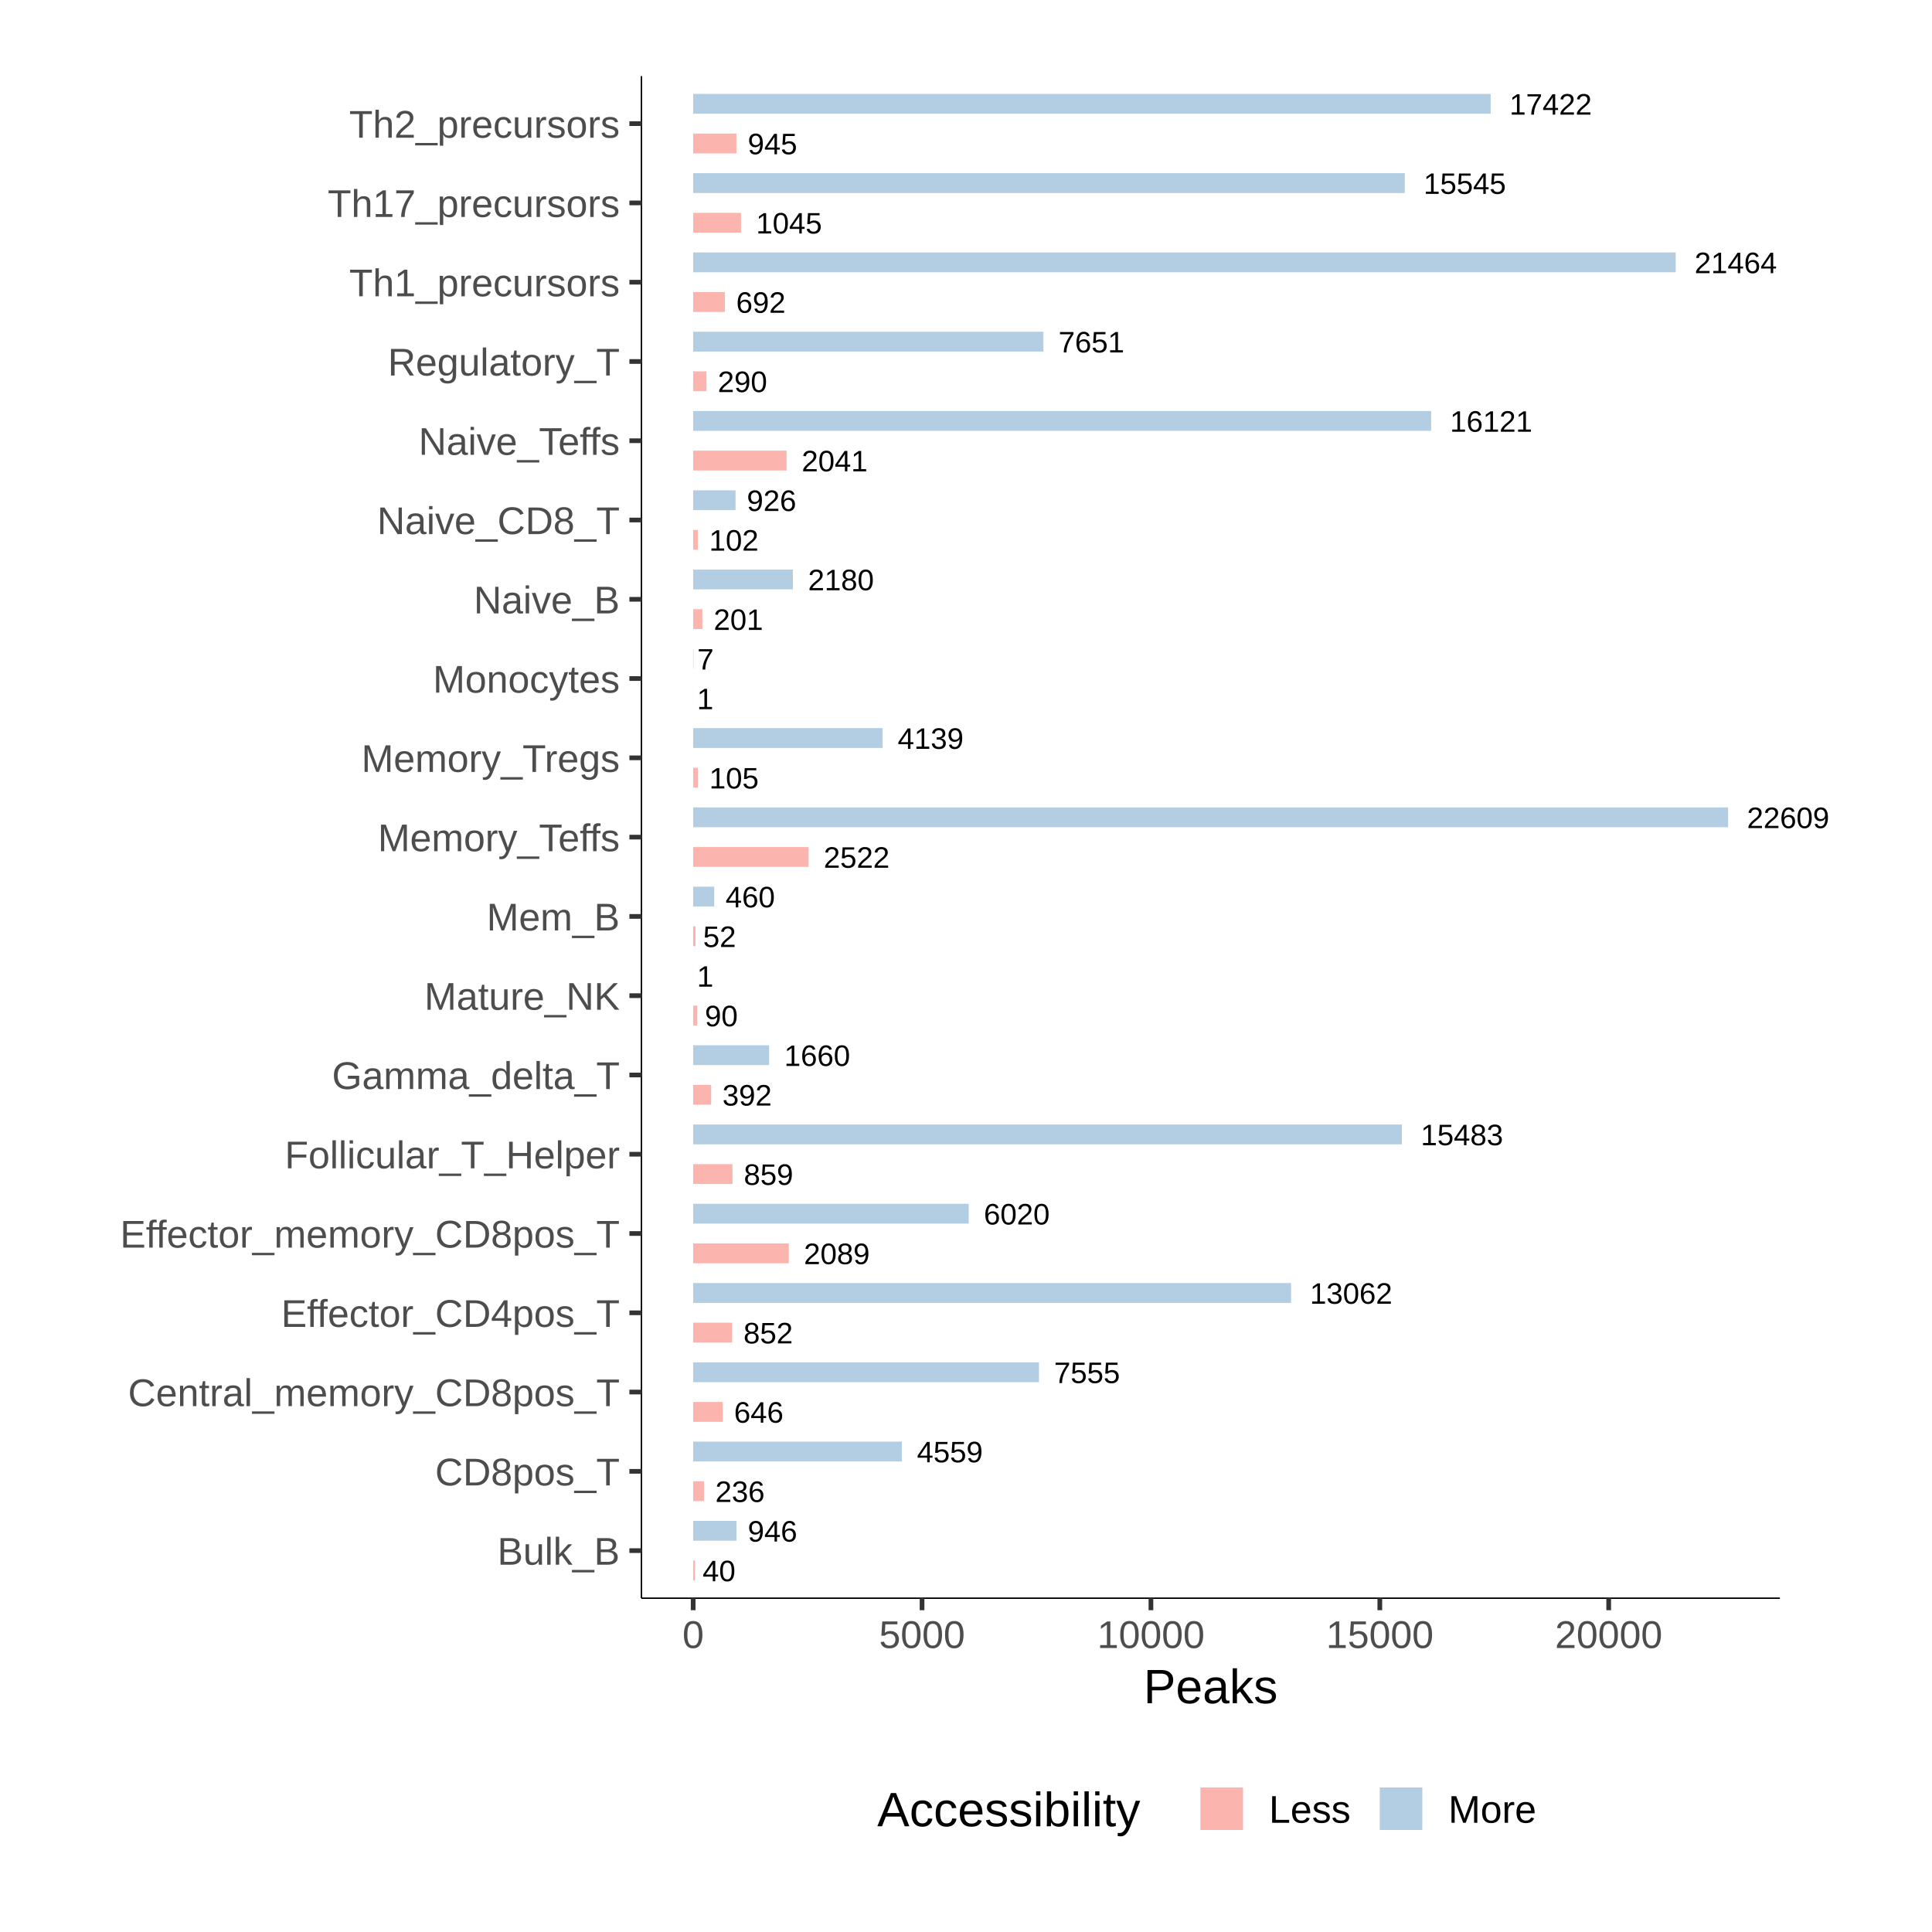
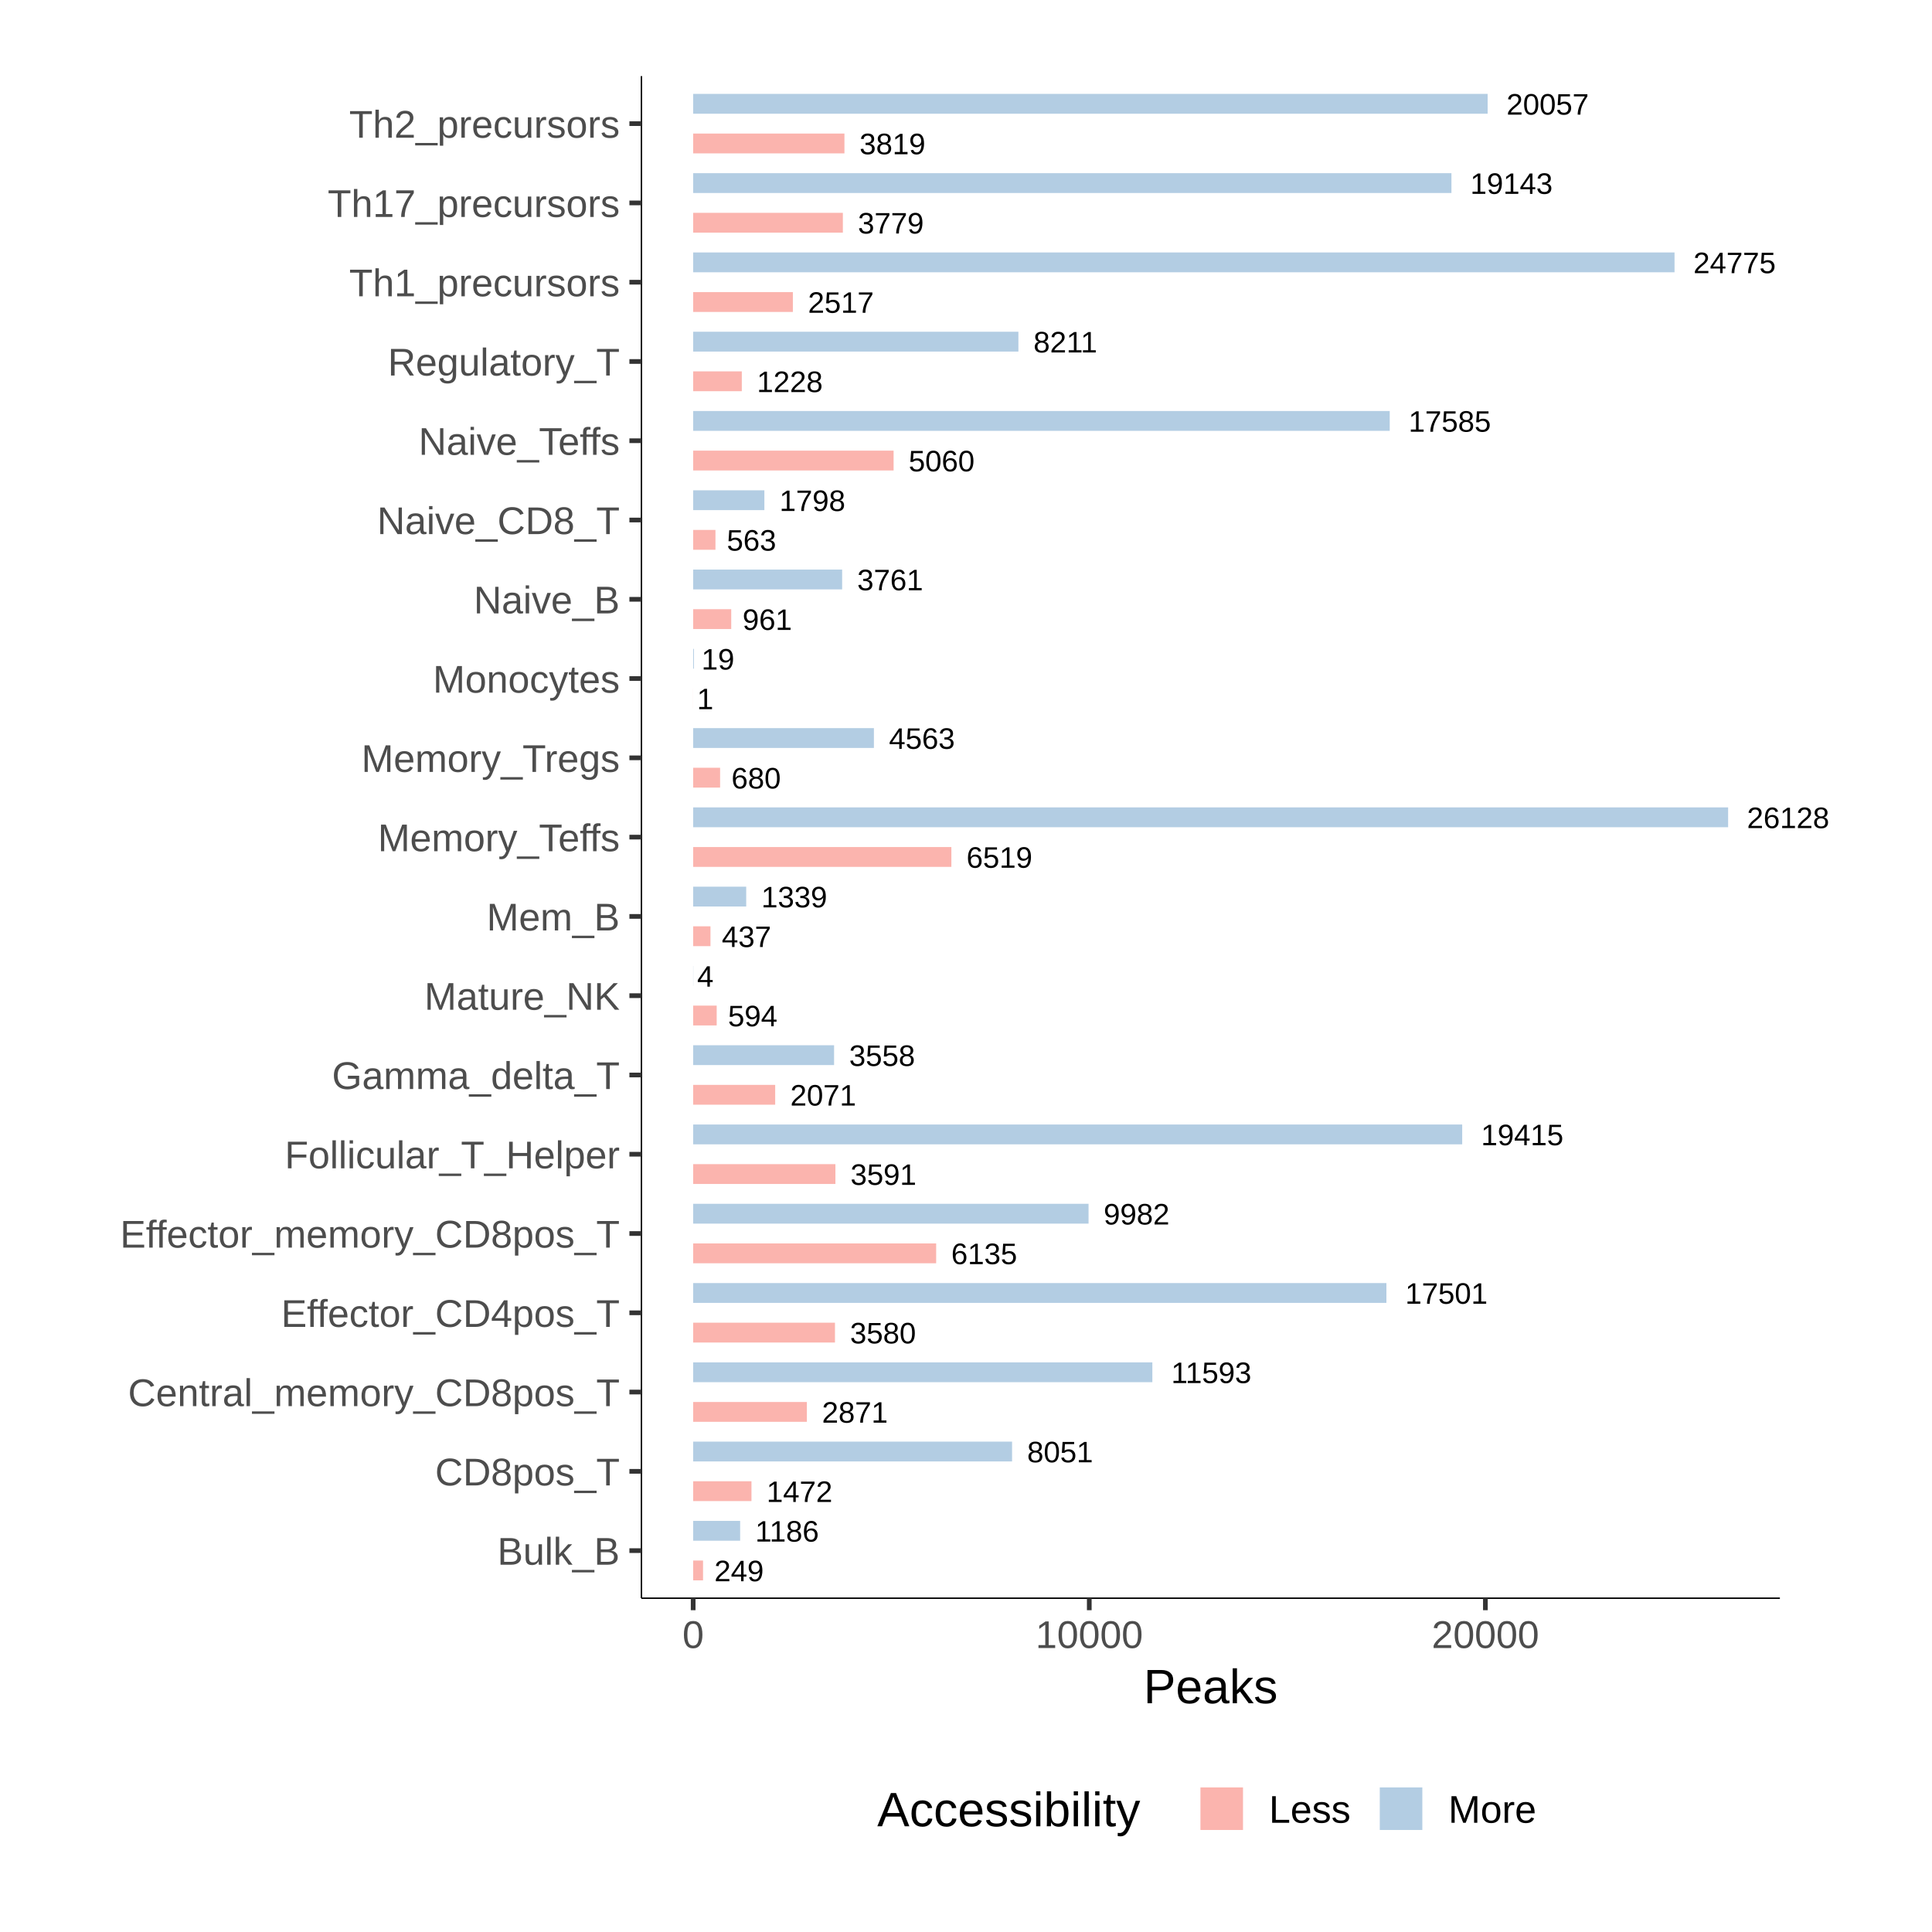
<svg xmlns="http://www.w3.org/2000/svg" class="svglite" width="720.00pt" height="720.00pt" viewBox="0 0 720.00 720.00">
  <defs>
    <style type="text/css">
    .svglite line, .svglite polyline, .svglite polygon, .svglite path, .svglite rect, .svglite circle {
      fill: none;
      stroke: #000000;
      stroke-linecap: round;
      stroke-linejoin: round;
      stroke-miterlimit: 10.00;
    }
  </style>
  </defs>
  <rect width="100%" height="100%" style="stroke: none; fill: #FFFFFF;" />
  <defs>
    <clipPath id="cpMC4wMHw3MjAuMDB8MC4wMHw3MjAuMDA=">
      <rect x="0.00" y="0.00" width="720.00" height="720.00" />
    </clipPath>
  </defs>
  <g clip-path="url(#cpMC4wMHw3MjAuMDB8MC4wMHw3MjAuMDA=)">
    <rect x="0.00" y="0.00" width="720.00" height="720.00" style="stroke-width: 1.75; stroke: #FFFFFF; fill: #FFFFFF;" />
    <rect x="239.04" y="28.35" width="424.27" height="567.25" style="stroke-width: 1.75; stroke: none; fill: #FFFFFF;" />
-     <rect x="258.32" y="581.57" width="0.68" height="7.39" style="stroke-width: 1.07; stroke: none; stroke-linecap: square; stroke-linejoin: miter; fill: #FBB4AE;" />
-     <rect x="258.32" y="566.79" width="16.14" height="7.39" style="stroke-width: 1.07; stroke: none; stroke-linecap: square; stroke-linejoin: miter; fill: #B3CDE3;" />
-     <rect x="258.32" y="552.02" width="4.03" height="7.39" style="stroke-width: 1.07; stroke: none; stroke-linecap: square; stroke-linejoin: miter; fill: #FBB4AE;" />
-     <rect x="258.32" y="537.25" width="77.77" height="7.39" style="stroke-width: 1.07; stroke: none; stroke-linecap: square; stroke-linejoin: miter; fill: #B3CDE3;" />
-     <rect x="258.32" y="522.48" width="11.02" height="7.39" style="stroke-width: 1.07; stroke: none; stroke-linecap: square; stroke-linejoin: miter; fill: #FBB4AE;" />
-     <rect x="258.32" y="507.71" width="128.88" height="7.39" style="stroke-width: 1.07; stroke: none; stroke-linecap: square; stroke-linejoin: miter; fill: #B3CDE3;" />
-     <rect x="258.32" y="492.93" width="14.53" height="7.39" style="stroke-width: 1.07; stroke: none; stroke-linecap: square; stroke-linejoin: miter; fill: #FBB4AE;" />
-     <rect x="258.32" y="478.16" width="222.83" height="7.39" style="stroke-width: 1.07; stroke: none; stroke-linecap: square; stroke-linejoin: miter; fill: #B3CDE3;" />
-     <rect x="258.32" y="463.39" width="35.64" height="7.39" style="stroke-width: 1.07; stroke: none; stroke-linecap: square; stroke-linejoin: miter; fill: #FBB4AE;" />
-     <rect x="258.32" y="448.62" width="102.70" height="7.39" style="stroke-width: 1.07; stroke: none; stroke-linecap: square; stroke-linejoin: miter; fill: #B3CDE3;" />
-     <rect x="258.32" y="433.84" width="14.65" height="7.39" style="stroke-width: 1.07; stroke: none; stroke-linecap: square; stroke-linejoin: miter; fill: #FBB4AE;" />
-     <rect x="258.32" y="419.07" width="264.13" height="7.39" style="stroke-width: 1.07; stroke: none; stroke-linecap: square; stroke-linejoin: miter; fill: #B3CDE3;" />
-     <rect x="258.32" y="404.30" width="6.69" height="7.39" style="stroke-width: 1.07; stroke: none; stroke-linecap: square; stroke-linejoin: miter; fill: #FBB4AE;" />
-     <rect x="258.32" y="389.53" width="28.32" height="7.39" style="stroke-width: 1.07; stroke: none; stroke-linecap: square; stroke-linejoin: miter; fill: #B3CDE3;" />
-     <rect x="258.32" y="374.76" width="1.54" height="7.39" style="stroke-width: 1.07; stroke: none; stroke-linecap: square; stroke-linejoin: miter; fill: #FBB4AE;" />
-     <rect x="258.32" y="359.98" width="0.017" height="7.39" style="stroke-width: 1.07; stroke: none; stroke-linecap: square; stroke-linejoin: miter; fill: #B3CDE3;" />
-     <rect x="258.32" y="345.21" width="0.89" height="7.39" style="stroke-width: 1.07; stroke: none; stroke-linecap: square; stroke-linejoin: miter; fill: #FBB4AE;" />
-     <rect x="258.32" y="330.44" width="7.85" height="7.39" style="stroke-width: 1.07; stroke: none; stroke-linecap: square; stroke-linejoin: miter; fill: #B3CDE3;" />
-     <rect x="258.32" y="315.67" width="43.02" height="7.39" style="stroke-width: 1.07; stroke: none; stroke-linecap: square; stroke-linejoin: miter; fill: #FBB4AE;" />
+     <rect x="258.32" y="581.57" width="3.68" height="7.39" style="stroke-width: 1.07; stroke: none; stroke-linecap: square; stroke-linejoin: miter; fill: #FBB4AE;" />
+     <rect x="258.32" y="566.79" width="17.51" height="7.39" style="stroke-width: 1.07; stroke: none; stroke-linecap: square; stroke-linejoin: miter; fill: #B3CDE3;" />
+     <rect x="258.32" y="552.02" width="21.73" height="7.39" style="stroke-width: 1.07; stroke: none; stroke-linecap: square; stroke-linejoin: miter; fill: #FBB4AE;" />
+     <rect x="258.32" y="537.25" width="118.85" height="7.39" style="stroke-width: 1.07; stroke: none; stroke-linecap: square; stroke-linejoin: miter; fill: #B3CDE3;" />
+     <rect x="258.32" y="522.48" width="42.38" height="7.39" style="stroke-width: 1.07; stroke: none; stroke-linecap: square; stroke-linejoin: miter; fill: #FBB4AE;" />
+     <rect x="258.32" y="507.71" width="171.13" height="7.39" style="stroke-width: 1.07; stroke: none; stroke-linecap: square; stroke-linejoin: miter; fill: #B3CDE3;" />
+     <rect x="258.32" y="492.93" width="52.85" height="7.39" style="stroke-width: 1.07; stroke: none; stroke-linecap: square; stroke-linejoin: miter; fill: #FBB4AE;" />
+     <rect x="258.32" y="478.16" width="258.35" height="7.39" style="stroke-width: 1.07; stroke: none; stroke-linecap: square; stroke-linejoin: miter; fill: #B3CDE3;" />
+     <rect x="258.32" y="463.39" width="90.56" height="7.39" style="stroke-width: 1.07; stroke: none; stroke-linecap: square; stroke-linejoin: miter; fill: #FBB4AE;" />
+     <rect x="258.32" y="448.62" width="147.35" height="7.39" style="stroke-width: 1.07; stroke: none; stroke-linecap: square; stroke-linejoin: miter; fill: #B3CDE3;" />
+     <rect x="258.32" y="433.84" width="53.01" height="7.39" style="stroke-width: 1.07; stroke: none; stroke-linecap: square; stroke-linejoin: miter; fill: #FBB4AE;" />
+     <rect x="258.32" y="419.07" width="286.60" height="7.39" style="stroke-width: 1.07; stroke: none; stroke-linecap: square; stroke-linejoin: miter; fill: #B3CDE3;" />
+     <rect x="258.32" y="404.30" width="30.57" height="7.39" style="stroke-width: 1.07; stroke: none; stroke-linecap: square; stroke-linejoin: miter; fill: #FBB4AE;" />
+     <rect x="258.32" y="389.53" width="52.52" height="7.39" style="stroke-width: 1.07; stroke: none; stroke-linecap: square; stroke-linejoin: miter; fill: #B3CDE3;" />
+     <rect x="258.32" y="374.76" width="8.77" height="7.39" style="stroke-width: 1.07; stroke: none; stroke-linecap: square; stroke-linejoin: miter; fill: #FBB4AE;" />
+     <rect x="258.32" y="359.98" width="0.059" height="7.39" style="stroke-width: 1.07; stroke: none; stroke-linecap: square; stroke-linejoin: miter; fill: #B3CDE3;" />
+     <rect x="258.32" y="345.21" width="6.45" height="7.39" style="stroke-width: 1.07; stroke: none; stroke-linecap: square; stroke-linejoin: miter; fill: #FBB4AE;" />
+     <rect x="258.32" y="330.44" width="19.77" height="7.39" style="stroke-width: 1.07; stroke: none; stroke-linecap: square; stroke-linejoin: miter; fill: #B3CDE3;" />
+     <rect x="258.32" y="315.67" width="96.23" height="7.39" style="stroke-width: 1.07; stroke: none; stroke-linecap: square; stroke-linejoin: miter; fill: #FBB4AE;" />
    <rect x="258.32" y="300.89" width="385.70" height="7.39" style="stroke-width: 1.07; stroke: none; stroke-linecap: square; stroke-linejoin: miter; fill: #B3CDE3;" />
-     <rect x="258.32" y="286.12" width="1.79" height="7.39" style="stroke-width: 1.07; stroke: none; stroke-linecap: square; stroke-linejoin: miter; fill: #FBB4AE;" />
-     <rect x="258.32" y="271.35" width="70.61" height="7.39" style="stroke-width: 1.07; stroke: none; stroke-linecap: square; stroke-linejoin: miter; fill: #B3CDE3;" />
-     <rect x="258.32" y="256.58" width="0.017" height="7.39" style="stroke-width: 1.07; stroke: none; stroke-linecap: square; stroke-linejoin: miter; fill: #FBB4AE;" />
-     <rect x="258.32" y="241.81" width="0.12" height="7.39" style="stroke-width: 1.07; stroke: none; stroke-linecap: square; stroke-linejoin: miter; fill: #B3CDE3;" />
-     <rect x="258.32" y="227.03" width="3.43" height="7.39" style="stroke-width: 1.07; stroke: none; stroke-linecap: square; stroke-linejoin: miter; fill: #FBB4AE;" />
-     <rect x="258.32" y="212.26" width="37.19" height="7.39" style="stroke-width: 1.07; stroke: none; stroke-linecap: square; stroke-linejoin: miter; fill: #B3CDE3;" />
-     <rect x="258.32" y="197.49" width="1.74" height="7.39" style="stroke-width: 1.07; stroke: none; stroke-linecap: square; stroke-linejoin: miter; fill: #FBB4AE;" />
-     <rect x="258.32" y="182.72" width="15.80" height="7.39" style="stroke-width: 1.07; stroke: none; stroke-linecap: square; stroke-linejoin: miter; fill: #B3CDE3;" />
-     <rect x="258.32" y="167.94" width="34.82" height="7.39" style="stroke-width: 1.07; stroke: none; stroke-linecap: square; stroke-linejoin: miter; fill: #FBB4AE;" />
-     <rect x="258.32" y="153.17" width="275.02" height="7.39" style="stroke-width: 1.07; stroke: none; stroke-linecap: square; stroke-linejoin: miter; fill: #B3CDE3;" />
-     <rect x="258.32" y="138.40" width="4.95" height="7.39" style="stroke-width: 1.07; stroke: none; stroke-linecap: square; stroke-linejoin: miter; fill: #FBB4AE;" />
-     <rect x="258.32" y="123.63" width="130.52" height="7.39" style="stroke-width: 1.07; stroke: none; stroke-linecap: square; stroke-linejoin: miter; fill: #B3CDE3;" />
-     <rect x="258.32" y="108.86" width="11.81" height="7.39" style="stroke-width: 1.07; stroke: none; stroke-linecap: square; stroke-linejoin: miter; fill: #FBB4AE;" />
-     <rect x="258.32" y="94.08" width="366.17" height="7.39" style="stroke-width: 1.07; stroke: none; stroke-linecap: square; stroke-linejoin: miter; fill: #B3CDE3;" />
-     <rect x="258.32" y="79.31" width="17.83" height="7.39" style="stroke-width: 1.07; stroke: none; stroke-linecap: square; stroke-linejoin: miter; fill: #FBB4AE;" />
-     <rect x="258.32" y="64.54" width="265.19" height="7.39" style="stroke-width: 1.07; stroke: none; stroke-linecap: square; stroke-linejoin: miter; fill: #B3CDE3;" />
-     <rect x="258.32" y="49.77" width="16.12" height="7.39" style="stroke-width: 1.07; stroke: none; stroke-linecap: square; stroke-linejoin: miter; fill: #FBB4AE;" />
-     <rect x="258.32" y="34.99" width="297.21" height="7.39" style="stroke-width: 1.07; stroke: none; stroke-linecap: square; stroke-linejoin: miter; fill: #B3CDE3;" />
-     <text x="261.81" y="589.28" style="font-size: 11.04px; font-family: Arimo;" textLength="14.04px" lengthAdjust="spacingAndGlyphs">40</text>
-     <text x="278.67" y="574.51" style="font-size: 11.04px; font-family: Arimo;" textLength="21.06px" lengthAdjust="spacingAndGlyphs">946</text>
-     <text x="266.56" y="559.74" style="font-size: 11.04px; font-family: Arimo;" textLength="21.06px" lengthAdjust="spacingAndGlyphs">236</text>
-     <text x="341.71" y="544.96" style="font-size: 11.04px; font-family: Arimo;" textLength="28.08px" lengthAdjust="spacingAndGlyphs">4559</text>
-     <text x="273.56" y="530.19" style="font-size: 11.04px; font-family: Arimo;" textLength="21.06px" lengthAdjust="spacingAndGlyphs">646</text>
-     <text x="392.82" y="515.42" style="font-size: 11.04px; font-family: Arimo;" textLength="28.08px" lengthAdjust="spacingAndGlyphs">7555</text>
-     <text x="277.07" y="500.65" style="font-size: 11.04px; font-family: Arimo;" textLength="21.06px" lengthAdjust="spacingAndGlyphs">852</text>
-     <text x="488.17" y="485.87" style="font-size: 11.04px; font-family: Arimo;" textLength="35.10px" lengthAdjust="spacingAndGlyphs">13062</text>
-     <text x="299.58" y="471.10" style="font-size: 11.04px; font-family: Arimo;" textLength="28.08px" lengthAdjust="spacingAndGlyphs">2089</text>
-     <text x="366.64" y="456.33" style="font-size: 11.04px; font-family: Arimo;" textLength="28.08px" lengthAdjust="spacingAndGlyphs">6020</text>
-     <text x="277.19" y="441.56" style="font-size: 11.04px; font-family: Arimo;" textLength="21.06px" lengthAdjust="spacingAndGlyphs">859</text>
-     <text x="529.48" y="426.79" style="font-size: 11.04px; font-family: Arimo;" textLength="35.10px" lengthAdjust="spacingAndGlyphs">15483</text>
-     <text x="269.22" y="412.01" style="font-size: 11.04px; font-family: Arimo;" textLength="21.06px" lengthAdjust="spacingAndGlyphs">392</text>
-     <text x="292.26" y="397.24" style="font-size: 11.04px; font-family: Arimo;" textLength="28.08px" lengthAdjust="spacingAndGlyphs">1660</text>
-     <text x="262.67" y="382.47" style="font-size: 11.04px; font-family: Arimo;" textLength="14.04px" lengthAdjust="spacingAndGlyphs">90</text>
-     <text x="259.74" y="367.70" style="font-size: 11.04px; font-family: Arimo;" textLength="7.02px" lengthAdjust="spacingAndGlyphs">1</text>
-     <text x="262.02" y="352.92" style="font-size: 11.04px; font-family: Arimo;" textLength="14.04px" lengthAdjust="spacingAndGlyphs">52</text>
-     <text x="270.38" y="338.15" style="font-size: 11.04px; font-family: Arimo;" textLength="21.06px" lengthAdjust="spacingAndGlyphs">460</text>
-     <text x="306.96" y="323.38" style="font-size: 11.04px; font-family: Arimo;" textLength="28.08px" lengthAdjust="spacingAndGlyphs">2522</text>
-     <text x="651.04" y="308.61" style="font-size: 11.04px; font-family: Arimo;" textLength="35.10px" lengthAdjust="spacingAndGlyphs">22609</text>
-     <text x="264.33" y="293.84" style="font-size: 11.04px; font-family: Arimo;" textLength="21.06px" lengthAdjust="spacingAndGlyphs">105</text>
-     <text x="334.55" y="279.06" style="font-size: 11.04px; font-family: Arimo;" textLength="28.08px" lengthAdjust="spacingAndGlyphs">4139</text>
+     <rect x="258.32" y="286.12" width="10.04" height="7.39" style="stroke-width: 1.07; stroke: none; stroke-linecap: square; stroke-linejoin: miter; fill: #FBB4AE;" />
+     <rect x="258.32" y="271.35" width="67.36" height="7.39" style="stroke-width: 1.07; stroke: none; stroke-linecap: square; stroke-linejoin: miter; fill: #B3CDE3;" />
+     <rect x="258.32" y="256.58" width="0.015" height="7.39" style="stroke-width: 1.07; stroke: none; stroke-linecap: square; stroke-linejoin: miter; fill: #FBB4AE;" />
+     <rect x="258.32" y="241.81" width="0.28" height="7.39" style="stroke-width: 1.07; stroke: none; stroke-linecap: square; stroke-linejoin: miter; fill: #B3CDE3;" />
+     <rect x="258.32" y="227.03" width="14.19" height="7.39" style="stroke-width: 1.07; stroke: none; stroke-linecap: square; stroke-linejoin: miter; fill: #FBB4AE;" />
+     <rect x="258.32" y="212.26" width="55.52" height="7.39" style="stroke-width: 1.07; stroke: none; stroke-linecap: square; stroke-linejoin: miter; fill: #B3CDE3;" />
+     <rect x="258.32" y="197.49" width="8.31" height="7.39" style="stroke-width: 1.07; stroke: none; stroke-linecap: square; stroke-linejoin: miter; fill: #FBB4AE;" />
+     <rect x="258.32" y="182.72" width="26.54" height="7.39" style="stroke-width: 1.07; stroke: none; stroke-linecap: square; stroke-linejoin: miter; fill: #B3CDE3;" />
+     <rect x="258.32" y="167.94" width="74.70" height="7.39" style="stroke-width: 1.07; stroke: none; stroke-linecap: square; stroke-linejoin: miter; fill: #FBB4AE;" />
+     <rect x="258.32" y="153.17" width="259.59" height="7.39" style="stroke-width: 1.07; stroke: none; stroke-linecap: square; stroke-linejoin: miter; fill: #B3CDE3;" />
+     <rect x="258.32" y="138.40" width="18.13" height="7.39" style="stroke-width: 1.07; stroke: none; stroke-linecap: square; stroke-linejoin: miter; fill: #FBB4AE;" />
+     <rect x="258.32" y="123.63" width="121.21" height="7.39" style="stroke-width: 1.07; stroke: none; stroke-linecap: square; stroke-linejoin: miter; fill: #B3CDE3;" />
+     <rect x="258.32" y="108.86" width="37.16" height="7.39" style="stroke-width: 1.07; stroke: none; stroke-linecap: square; stroke-linejoin: miter; fill: #FBB4AE;" />
+     <rect x="258.32" y="94.08" width="365.73" height="7.39" style="stroke-width: 1.07; stroke: none; stroke-linecap: square; stroke-linejoin: miter; fill: #B3CDE3;" />
+     <rect x="258.32" y="79.31" width="55.79" height="7.39" style="stroke-width: 1.07; stroke: none; stroke-linecap: square; stroke-linejoin: miter; fill: #FBB4AE;" />
+     <rect x="258.32" y="64.54" width="282.59" height="7.39" style="stroke-width: 1.07; stroke: none; stroke-linecap: square; stroke-linejoin: miter; fill: #B3CDE3;" />
+     <rect x="258.32" y="49.77" width="56.38" height="7.39" style="stroke-width: 1.07; stroke: none; stroke-linecap: square; stroke-linejoin: miter; fill: #FBB4AE;" />
+     <rect x="258.32" y="34.99" width="296.08" height="7.39" style="stroke-width: 1.07; stroke: none; stroke-linecap: square; stroke-linejoin: miter; fill: #B3CDE3;" />
+     <text x="266.21" y="589.28" style="font-size: 11.04px; font-family: Arimo;" textLength="21.06px" lengthAdjust="spacingAndGlyphs">249</text>
+     <text x="281.45" y="574.51" style="font-size: 11.04px; font-family: Arimo;" textLength="28.08px" lengthAdjust="spacingAndGlyphs">1186</text>
+     <text x="285.67" y="559.74" style="font-size: 11.04px; font-family: Arimo;" textLength="28.08px" lengthAdjust="spacingAndGlyphs">1472</text>
+     <text x="382.79" y="544.96" style="font-size: 11.04px; font-family: Arimo;" textLength="28.08px" lengthAdjust="spacingAndGlyphs">8051</text>
+     <text x="306.32" y="530.19" style="font-size: 11.04px; font-family: Arimo;" textLength="28.08px" lengthAdjust="spacingAndGlyphs">2871</text>
+     <text x="436.48" y="515.42" style="font-size: 11.04px; font-family: Arimo;" textLength="35.10px" lengthAdjust="spacingAndGlyphs">11593</text>
+     <text x="316.79" y="500.65" style="font-size: 11.04px; font-family: Arimo;" textLength="28.08px" lengthAdjust="spacingAndGlyphs">3580</text>
+     <text x="523.69" y="485.87" style="font-size: 11.04px; font-family: Arimo;" textLength="35.10px" lengthAdjust="spacingAndGlyphs">17501</text>
+     <text x="354.50" y="471.10" style="font-size: 11.04px; font-family: Arimo;" textLength="28.08px" lengthAdjust="spacingAndGlyphs">6135</text>
+     <text x="411.29" y="456.33" style="font-size: 11.04px; font-family: Arimo;" textLength="28.08px" lengthAdjust="spacingAndGlyphs">9982</text>
+     <text x="316.95" y="441.56" style="font-size: 11.04px; font-family: Arimo;" textLength="28.08px" lengthAdjust="spacingAndGlyphs">3591</text>
+     <text x="551.95" y="426.79" style="font-size: 11.04px; font-family: Arimo;" textLength="35.10px" lengthAdjust="spacingAndGlyphs">19415</text>
+     <text x="294.51" y="412.01" style="font-size: 11.04px; font-family: Arimo;" textLength="28.08px" lengthAdjust="spacingAndGlyphs">2071</text>
+     <text x="316.46" y="397.24" style="font-size: 11.04px; font-family: Arimo;" textLength="28.08px" lengthAdjust="spacingAndGlyphs">3558</text>
+     <text x="271.30" y="382.47" style="font-size: 11.04px; font-family: Arimo;" textLength="21.06px" lengthAdjust="spacingAndGlyphs">594</text>
+     <text x="259.79" y="367.70" style="font-size: 11.04px; font-family: Arimo;" textLength="7.02px" lengthAdjust="spacingAndGlyphs">4</text>
+     <text x="268.99" y="352.92" style="font-size: 11.04px; font-family: Arimo;" textLength="21.06px" lengthAdjust="spacingAndGlyphs">437</text>
+     <text x="283.71" y="338.15" style="font-size: 11.04px; font-family: Arimo;" textLength="28.08px" lengthAdjust="spacingAndGlyphs">1339</text>
+     <text x="360.17" y="323.38" style="font-size: 11.04px; font-family: Arimo;" textLength="28.08px" lengthAdjust="spacingAndGlyphs">6519</text>
+     <text x="651.04" y="308.61" style="font-size: 11.04px; font-family: Arimo;" textLength="35.10px" lengthAdjust="spacingAndGlyphs">26128</text>
+     <text x="272.57" y="293.84" style="font-size: 11.04px; font-family: Arimo;" textLength="21.06px" lengthAdjust="spacingAndGlyphs">680</text>
+     <text x="331.30" y="279.06" style="font-size: 11.04px; font-family: Arimo;" textLength="28.08px" lengthAdjust="spacingAndGlyphs">4563</text>
    <text x="259.74" y="264.29" style="font-size: 11.04px; font-family: Arimo;" textLength="7.02px" lengthAdjust="spacingAndGlyphs">1</text>
-     <text x="259.85" y="249.52" style="font-size: 11.04px; font-family: Arimo;" textLength="7.02px" lengthAdjust="spacingAndGlyphs">7</text>
-     <text x="265.96" y="234.75" style="font-size: 11.04px; font-family: Arimo;" textLength="21.06px" lengthAdjust="spacingAndGlyphs">201</text>
-     <text x="301.13" y="219.97" style="font-size: 11.04px; font-family: Arimo;" textLength="28.08px" lengthAdjust="spacingAndGlyphs">2180</text>
-     <text x="264.28" y="205.20" style="font-size: 11.04px; font-family: Arimo;" textLength="21.06px" lengthAdjust="spacingAndGlyphs">102</text>
-     <text x="278.33" y="190.43" style="font-size: 11.04px; font-family: Arimo;" textLength="21.06px" lengthAdjust="spacingAndGlyphs">926</text>
-     <text x="298.76" y="175.66" style="font-size: 11.04px; font-family: Arimo;" textLength="28.08px" lengthAdjust="spacingAndGlyphs">2041</text>
-     <text x="540.36" y="160.89" style="font-size: 11.04px; font-family: Arimo;" textLength="35.10px" lengthAdjust="spacingAndGlyphs">16121</text>
-     <text x="267.48" y="146.11" style="font-size: 11.04px; font-family: Arimo;" textLength="21.06px" lengthAdjust="spacingAndGlyphs">290</text>
-     <text x="394.46" y="131.34" style="font-size: 11.04px; font-family: Arimo;" textLength="28.08px" lengthAdjust="spacingAndGlyphs">7651</text>
-     <text x="274.34" y="116.57" style="font-size: 11.04px; font-family: Arimo;" textLength="21.06px" lengthAdjust="spacingAndGlyphs">692</text>
-     <text x="631.51" y="101.80" style="font-size: 11.04px; font-family: Arimo;" textLength="35.10px" lengthAdjust="spacingAndGlyphs">21464</text>
-     <text x="281.77" y="87.02" style="font-size: 11.04px; font-family: Arimo;" textLength="28.08px" lengthAdjust="spacingAndGlyphs">1045</text>
-     <text x="530.53" y="72.25" style="font-size: 11.04px; font-family: Arimo;" textLength="35.10px" lengthAdjust="spacingAndGlyphs">15545</text>
-     <text x="278.66" y="57.48" style="font-size: 11.04px; font-family: Arimo;" textLength="21.06px" lengthAdjust="spacingAndGlyphs">945</text>
-     <text x="562.55" y="42.71" style="font-size: 11.04px; font-family: Arimo;" textLength="35.10px" lengthAdjust="spacingAndGlyphs">17422</text>
+     <text x="261.41" y="249.52" style="font-size: 11.04px; font-family: Arimo;" textLength="14.04px" lengthAdjust="spacingAndGlyphs">19</text>
+     <text x="276.72" y="234.75" style="font-size: 11.04px; font-family: Arimo;" textLength="21.06px" lengthAdjust="spacingAndGlyphs">961</text>
+     <text x="319.46" y="219.97" style="font-size: 11.04px; font-family: Arimo;" textLength="28.08px" lengthAdjust="spacingAndGlyphs">3761</text>
+     <text x="270.85" y="205.20" style="font-size: 11.04px; font-family: Arimo;" textLength="21.06px" lengthAdjust="spacingAndGlyphs">563</text>
+     <text x="290.48" y="190.43" style="font-size: 11.04px; font-family: Arimo;" textLength="28.08px" lengthAdjust="spacingAndGlyphs">1798</text>
+     <text x="338.63" y="175.66" style="font-size: 11.04px; font-family: Arimo;" textLength="28.08px" lengthAdjust="spacingAndGlyphs">5060</text>
+     <text x="524.93" y="160.89" style="font-size: 11.04px; font-family: Arimo;" textLength="35.10px" lengthAdjust="spacingAndGlyphs">17585</text>
+     <text x="282.07" y="146.11" style="font-size: 11.04px; font-family: Arimo;" textLength="28.08px" lengthAdjust="spacingAndGlyphs">1228</text>
+     <text x="385.15" y="131.34" style="font-size: 11.04px; font-family: Arimo;" textLength="28.08px" lengthAdjust="spacingAndGlyphs">8211</text>
+     <text x="301.10" y="116.57" style="font-size: 11.04px; font-family: Arimo;" textLength="28.08px" lengthAdjust="spacingAndGlyphs">2517</text>
+     <text x="631.07" y="101.80" style="font-size: 11.04px; font-family: Arimo;" textLength="35.10px" lengthAdjust="spacingAndGlyphs">24775</text>
+     <text x="319.72" y="87.02" style="font-size: 11.04px; font-family: Arimo;" textLength="28.08px" lengthAdjust="spacingAndGlyphs">3779</text>
+     <text x="547.93" y="72.25" style="font-size: 11.04px; font-family: Arimo;" textLength="35.10px" lengthAdjust="spacingAndGlyphs">19143</text>
+     <text x="320.32" y="57.48" style="font-size: 11.04px; font-family: Arimo;" textLength="28.08px" lengthAdjust="spacingAndGlyphs">3819</text>
+     <text x="561.42" y="42.71" style="font-size: 11.04px; font-family: Arimo;" textLength="35.10px" lengthAdjust="spacingAndGlyphs">20057</text>
    <polyline points="239.04,595.60 239.04,28.35 " style="stroke-width: 0.53; stroke-linecap: butt;" />
    <text x="230.97" y="583.12" text-anchor="end" style="font-size: 14.40px; fill: #4D4D4D; font-family: Arimo;" textLength="48.40px" lengthAdjust="spacingAndGlyphs">Bulk_B</text>
    <text x="230.97" y="553.57" text-anchor="end" style="font-size: 14.40px; fill: #4D4D4D; font-family: Arimo;" textLength="71.72px" lengthAdjust="spacingAndGlyphs">CD8pos_T</text>
    <text x="230.97" y="524.03" text-anchor="end" style="font-size: 14.40px; fill: #4D4D4D; font-family: Arimo;" textLength="198.66px" lengthAdjust="spacingAndGlyphs">Central_memory_CD8pos_T</text>
    <text x="230.97" y="494.49" text-anchor="end" style="font-size: 14.40px; fill: #4D4D4D; font-family: Arimo;" textLength="135.29px" lengthAdjust="spacingAndGlyphs">Effector_CD4pos_T</text>
    <text x="230.97" y="464.94" text-anchor="end" style="font-size: 14.40px; fill: #4D4D4D; font-family: Arimo;" textLength="202.62px" lengthAdjust="spacingAndGlyphs">Effector_memory_CD8pos_T</text>
    <text x="230.97" y="435.40" text-anchor="end" style="font-size: 14.40px; fill: #4D4D4D; font-family: Arimo;" textLength="135.11px" lengthAdjust="spacingAndGlyphs">Follicular_T_Helper</text>
    <text x="230.97" y="405.85" text-anchor="end" style="font-size: 14.40px; fill: #4D4D4D; font-family: Arimo;" textLength="116.47px" lengthAdjust="spacingAndGlyphs">Gamma_delta_T</text>
    <text x="230.97" y="376.31" text-anchor="end" style="font-size: 14.40px; fill: #4D4D4D; font-family: Arimo;" textLength="77.87px" lengthAdjust="spacingAndGlyphs">Mature_NK</text>
    <text x="230.97" y="346.76" text-anchor="end" style="font-size: 14.40px; fill: #4D4D4D; font-family: Arimo;" textLength="52.37px" lengthAdjust="spacingAndGlyphs">Mem_B</text>
    <text x="230.97" y="317.22" text-anchor="end" style="font-size: 14.40px; fill: #4D4D4D; font-family: Arimo;" textLength="98.57px" lengthAdjust="spacingAndGlyphs">Memory_Teffs</text>
    <text x="230.97" y="287.67" text-anchor="end" style="font-size: 14.40px; fill: #4D4D4D; font-family: Arimo;" textLength="103.50px" lengthAdjust="spacingAndGlyphs">Memory_Tregs</text>
    <text x="230.97" y="258.13" text-anchor="end" style="font-size: 14.40px; fill: #4D4D4D; font-family: Arimo;" textLength="77.58px" lengthAdjust="spacingAndGlyphs">Monocytes</text>
    <text x="230.97" y="228.59" text-anchor="end" style="font-size: 14.40px; fill: #4D4D4D; font-family: Arimo;" textLength="58.02px" lengthAdjust="spacingAndGlyphs">Naive_B</text>
    <text x="230.97" y="199.04" text-anchor="end" style="font-size: 14.40px; fill: #4D4D4D; font-family: Arimo;" textLength="94.44px" lengthAdjust="spacingAndGlyphs">Naive_CD8_T</text>
    <text x="230.97" y="169.50" text-anchor="end" style="font-size: 14.40px; fill: #4D4D4D; font-family: Arimo;" textLength="80.99px" lengthAdjust="spacingAndGlyphs">Naive_Teffs</text>
    <text x="230.97" y="139.95" text-anchor="end" style="font-size: 14.40px; fill: #4D4D4D; font-family: Arimo;" textLength="94.16px" lengthAdjust="spacingAndGlyphs">Regulatory_T</text>
    <text x="230.97" y="110.41" text-anchor="end" style="font-size: 14.40px; fill: #4D4D4D; font-family: Arimo;" textLength="110.53px" lengthAdjust="spacingAndGlyphs">Th1_precursors</text>
    <text x="230.97" y="80.86" text-anchor="end" style="font-size: 14.40px; fill: #4D4D4D; font-family: Arimo;" textLength="119.69px" lengthAdjust="spacingAndGlyphs">Th17_precursors</text>
    <text x="230.97" y="51.32" text-anchor="end" style="font-size: 14.40px; fill: #4D4D4D; font-family: Arimo;" textLength="110.53px" lengthAdjust="spacingAndGlyphs">Th2_precursors</text>
    <polyline points="234.56,577.87 239.04,577.87 " style="stroke-width: 1.75; stroke: #333333; stroke-linecap: butt;" />
    <polyline points="234.56,548.33 239.04,548.33 " style="stroke-width: 1.75; stroke: #333333; stroke-linecap: butt;" />
    <polyline points="234.56,518.78 239.04,518.78 " style="stroke-width: 1.75; stroke: #333333; stroke-linecap: butt;" />
    <polyline points="234.56,489.24 239.04,489.24 " style="stroke-width: 1.75; stroke: #333333; stroke-linecap: butt;" />
    <polyline points="234.56,459.70 239.04,459.70 " style="stroke-width: 1.75; stroke: #333333; stroke-linecap: butt;" />
    <polyline points="234.56,430.15 239.04,430.15 " style="stroke-width: 1.75; stroke: #333333; stroke-linecap: butt;" />
    <polyline points="234.56,400.61 239.04,400.61 " style="stroke-width: 1.75; stroke: #333333; stroke-linecap: butt;" />
    <polyline points="234.56,371.06 239.04,371.06 " style="stroke-width: 1.75; stroke: #333333; stroke-linecap: butt;" />
    <polyline points="234.56,341.52 239.04,341.52 " style="stroke-width: 1.75; stroke: #333333; stroke-linecap: butt;" />
    <polyline points="234.56,311.97 239.04,311.97 " style="stroke-width: 1.75; stroke: #333333; stroke-linecap: butt;" />
    <polyline points="234.56,282.43 239.04,282.43 " style="stroke-width: 1.75; stroke: #333333; stroke-linecap: butt;" />
    <polyline points="234.56,252.88 239.04,252.88 " style="stroke-width: 1.75; stroke: #333333; stroke-linecap: butt;" />
    <polyline points="234.56,223.34 239.04,223.34 " style="stroke-width: 1.75; stroke: #333333; stroke-linecap: butt;" />
    <polyline points="234.56,193.80 239.04,193.80 " style="stroke-width: 1.75; stroke: #333333; stroke-linecap: butt;" />
    <polyline points="234.56,164.25 239.04,164.25 " style="stroke-width: 1.75; stroke: #333333; stroke-linecap: butt;" />
    <polyline points="234.56,134.71 239.04,134.71 " style="stroke-width: 1.75; stroke: #333333; stroke-linecap: butt;" />
    <polyline points="234.56,105.16 239.04,105.16 " style="stroke-width: 1.75; stroke: #333333; stroke-linecap: butt;" />
    <polyline points="234.56,75.62 239.04,75.62 " style="stroke-width: 1.75; stroke: #333333; stroke-linecap: butt;" />
    <polyline points="234.56,46.07 239.04,46.07 " style="stroke-width: 1.75; stroke: #333333; stroke-linecap: butt;" />
    <polyline points="239.04,595.60 663.31,595.60 " style="stroke-width: 0.53; stroke-linecap: butt;" />
    <polyline points="258.32,600.08 258.32,595.60 " style="stroke-width: 1.75; stroke: #333333; stroke-linecap: butt;" />
-     <polyline points="343.62,600.08 343.62,595.60 " style="stroke-width: 1.75; stroke: #333333; stroke-linecap: butt;" />
-     <polyline points="428.92,600.08 428.92,595.60 " style="stroke-width: 1.75; stroke: #333333; stroke-linecap: butt;" />
-     <polyline points="514.22,600.08 514.22,595.60 " style="stroke-width: 1.75; stroke: #333333; stroke-linecap: butt;" />
-     <polyline points="599.51,600.08 599.51,595.60 " style="stroke-width: 1.75; stroke: #333333; stroke-linecap: butt;" />
+     <polyline points="405.94,600.08 405.94,595.60 " style="stroke-width: 1.75; stroke: #333333; stroke-linecap: butt;" />
+     <polyline points="553.56,600.08 553.56,595.60 " style="stroke-width: 1.75; stroke: #333333; stroke-linecap: butt;" />
    <text x="258.32" y="614.16" text-anchor="middle" style="font-size: 14.40px; fill: #4D4D4D; font-family: Arimo;" textLength="9.16px" lengthAdjust="spacingAndGlyphs">0</text>
-     <text x="343.62" y="614.16" text-anchor="middle" style="font-size: 14.40px; fill: #4D4D4D; font-family: Arimo;" textLength="36.63px" lengthAdjust="spacingAndGlyphs">5000</text>
-     <text x="428.92" y="614.16" text-anchor="middle" style="font-size: 14.40px; fill: #4D4D4D; font-family: Arimo;" textLength="45.79px" lengthAdjust="spacingAndGlyphs">10000</text>
-     <text x="514.22" y="614.16" text-anchor="middle" style="font-size: 14.40px; fill: #4D4D4D; font-family: Arimo;" textLength="45.79px" lengthAdjust="spacingAndGlyphs">15000</text>
-     <text x="599.51" y="614.16" text-anchor="middle" style="font-size: 14.40px; fill: #4D4D4D; font-family: Arimo;" textLength="45.79px" lengthAdjust="spacingAndGlyphs">20000</text>
+     <text x="405.94" y="614.16" text-anchor="middle" style="font-size: 14.40px; fill: #4D4D4D; font-family: Arimo;" textLength="45.79px" lengthAdjust="spacingAndGlyphs">10000</text>
+     <text x="553.56" y="614.16" text-anchor="middle" style="font-size: 14.40px; fill: #4D4D4D; font-family: Arimo;" textLength="45.79px" lengthAdjust="spacingAndGlyphs">20000</text>
    <text x="451.17" y="634.76" text-anchor="middle" style="font-size: 18.00px; font-family: Arimo;" textLength="52.12px" lengthAdjust="spacingAndGlyphs">Peaks</text>
    <rect x="317.96" y="656.44" width="266.43" height="35.21" style="stroke-width: 1.75; stroke: none; fill: #FFFFFF;" />
    <text x="326.92" y="680.61" style="font-size: 18.00px; font-family: Arimo;" textLength="110.77px" lengthAdjust="spacingAndGlyphs">Accessibility</text>
    <rect x="446.66" y="665.41" width="17.28" height="17.28" style="stroke-width: 1.75; stroke: none; fill: #FFFFFF;" />
    <rect x="447.37" y="666.12" width="15.86" height="15.86" style="stroke-width: 1.07; stroke: none; stroke-linecap: square; stroke-linejoin: miter; fill: #FBB4AE;" />
    <rect x="513.49" y="665.41" width="17.28" height="17.28" style="stroke-width: 1.75; stroke: none; fill: #FFFFFF;" />
    <rect x="514.20" y="666.12" width="15.86" height="15.86" style="stroke-width: 1.07; stroke: none; stroke-linecap: square; stroke-linejoin: miter; fill: #B3CDE3;" />
    <text x="472.91" y="679.29" style="font-size: 14.40px; font-family: Arimo;" textLength="31.62px" lengthAdjust="spacingAndGlyphs">Less</text>
    <text x="539.74" y="679.29" style="font-size: 14.40px; font-family: Arimo;" textLength="35.68px" lengthAdjust="spacingAndGlyphs">More</text>
  </g>
</svg>
